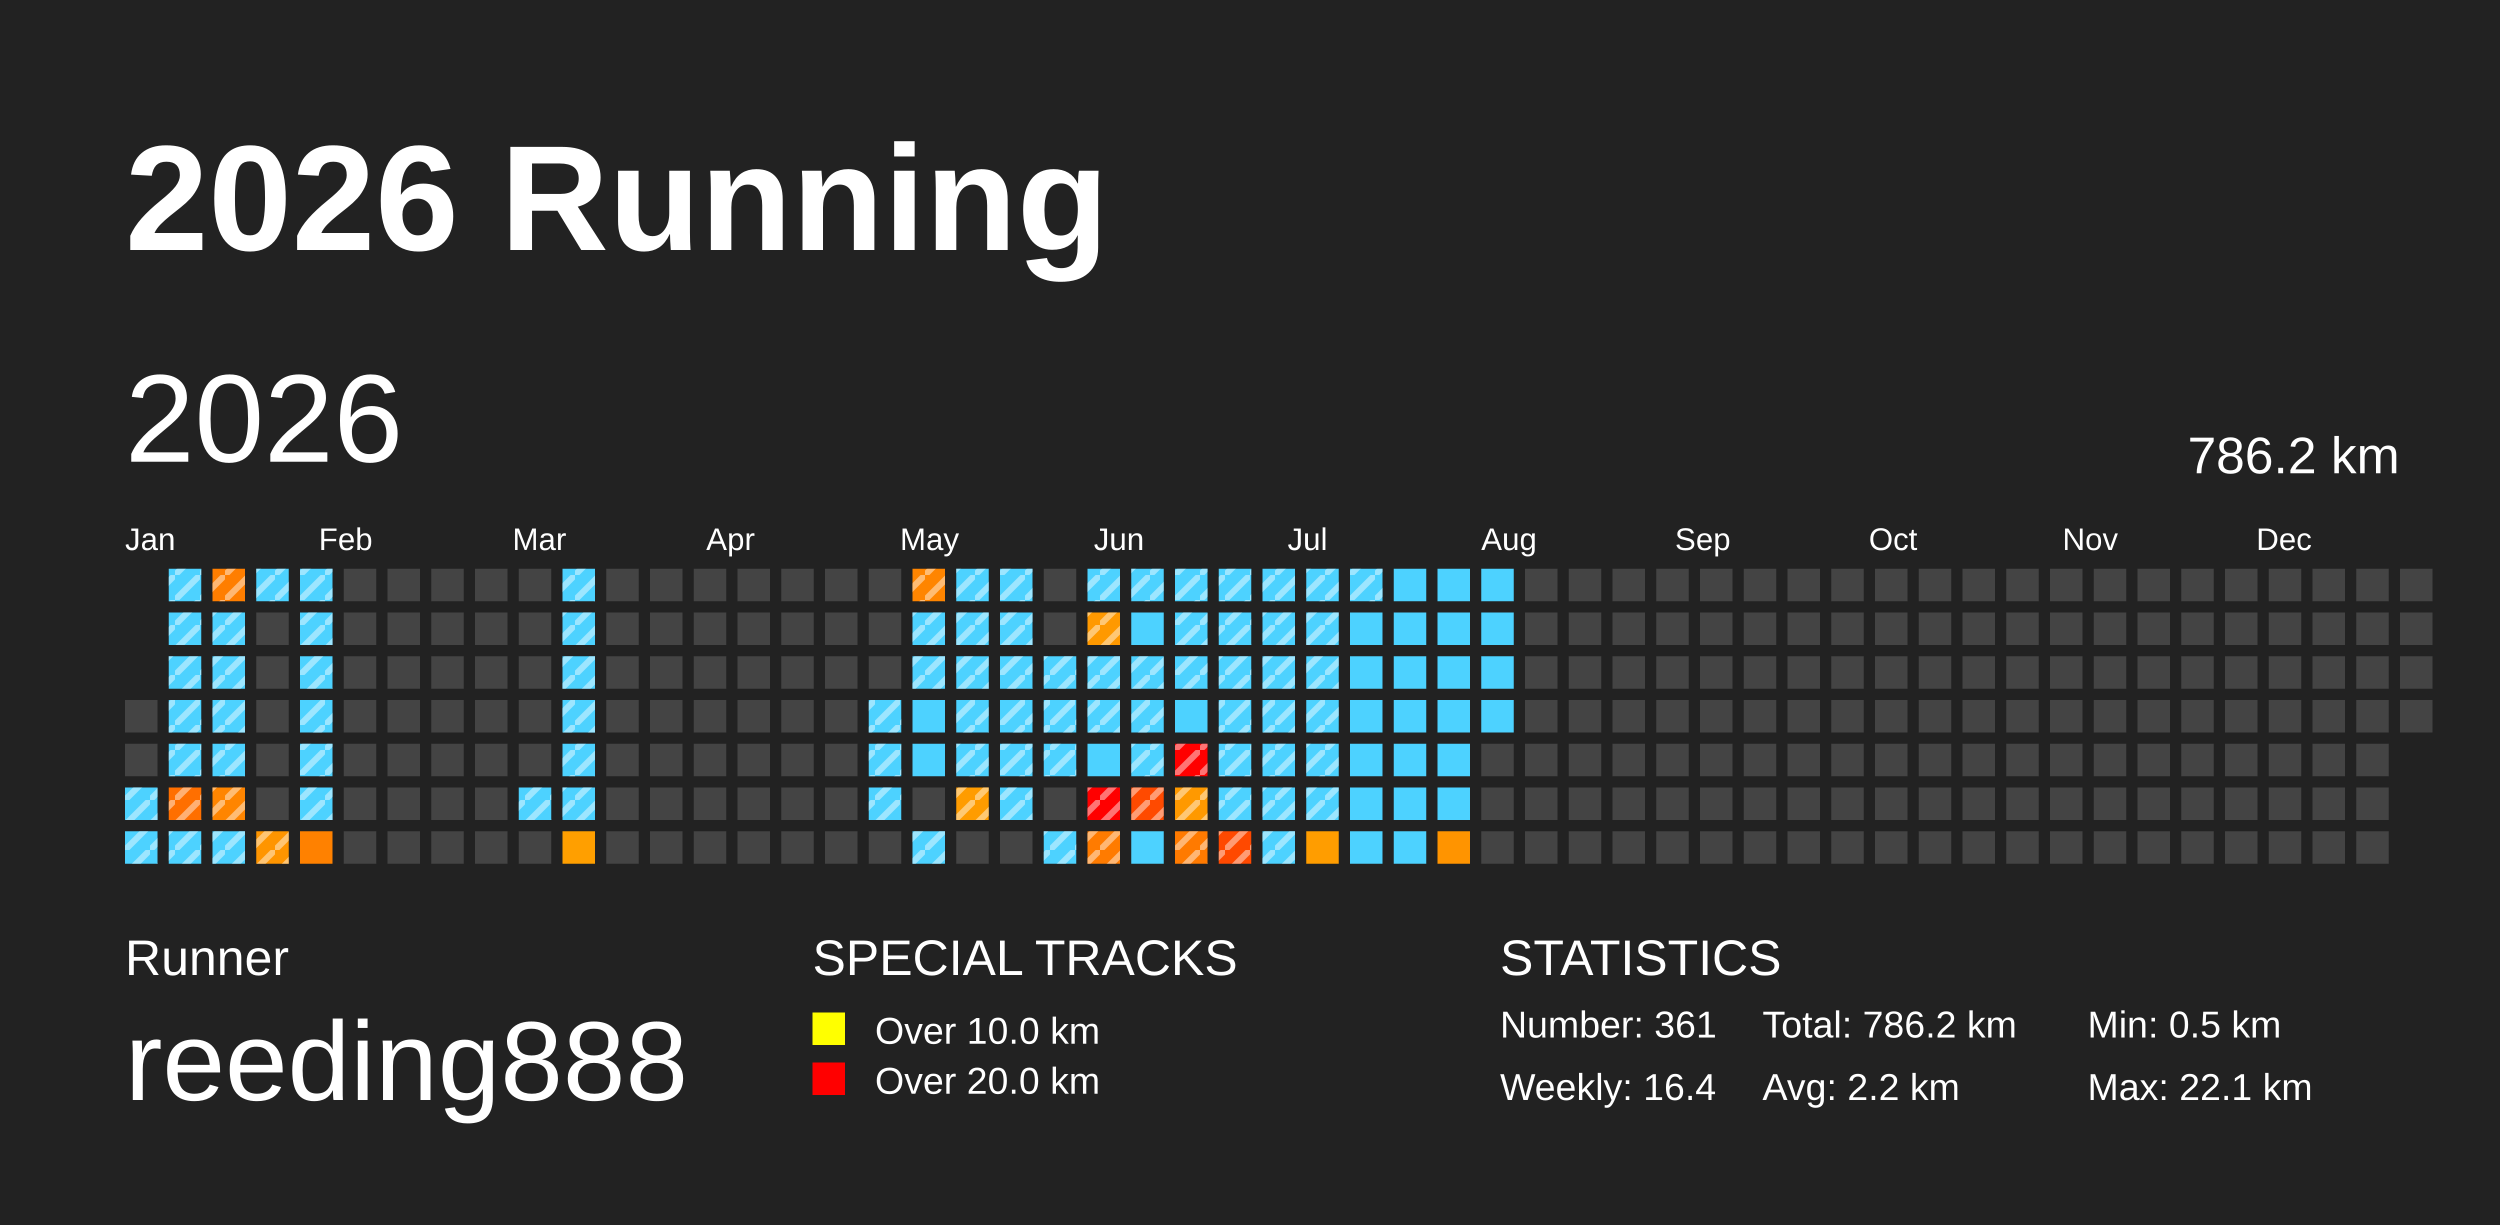
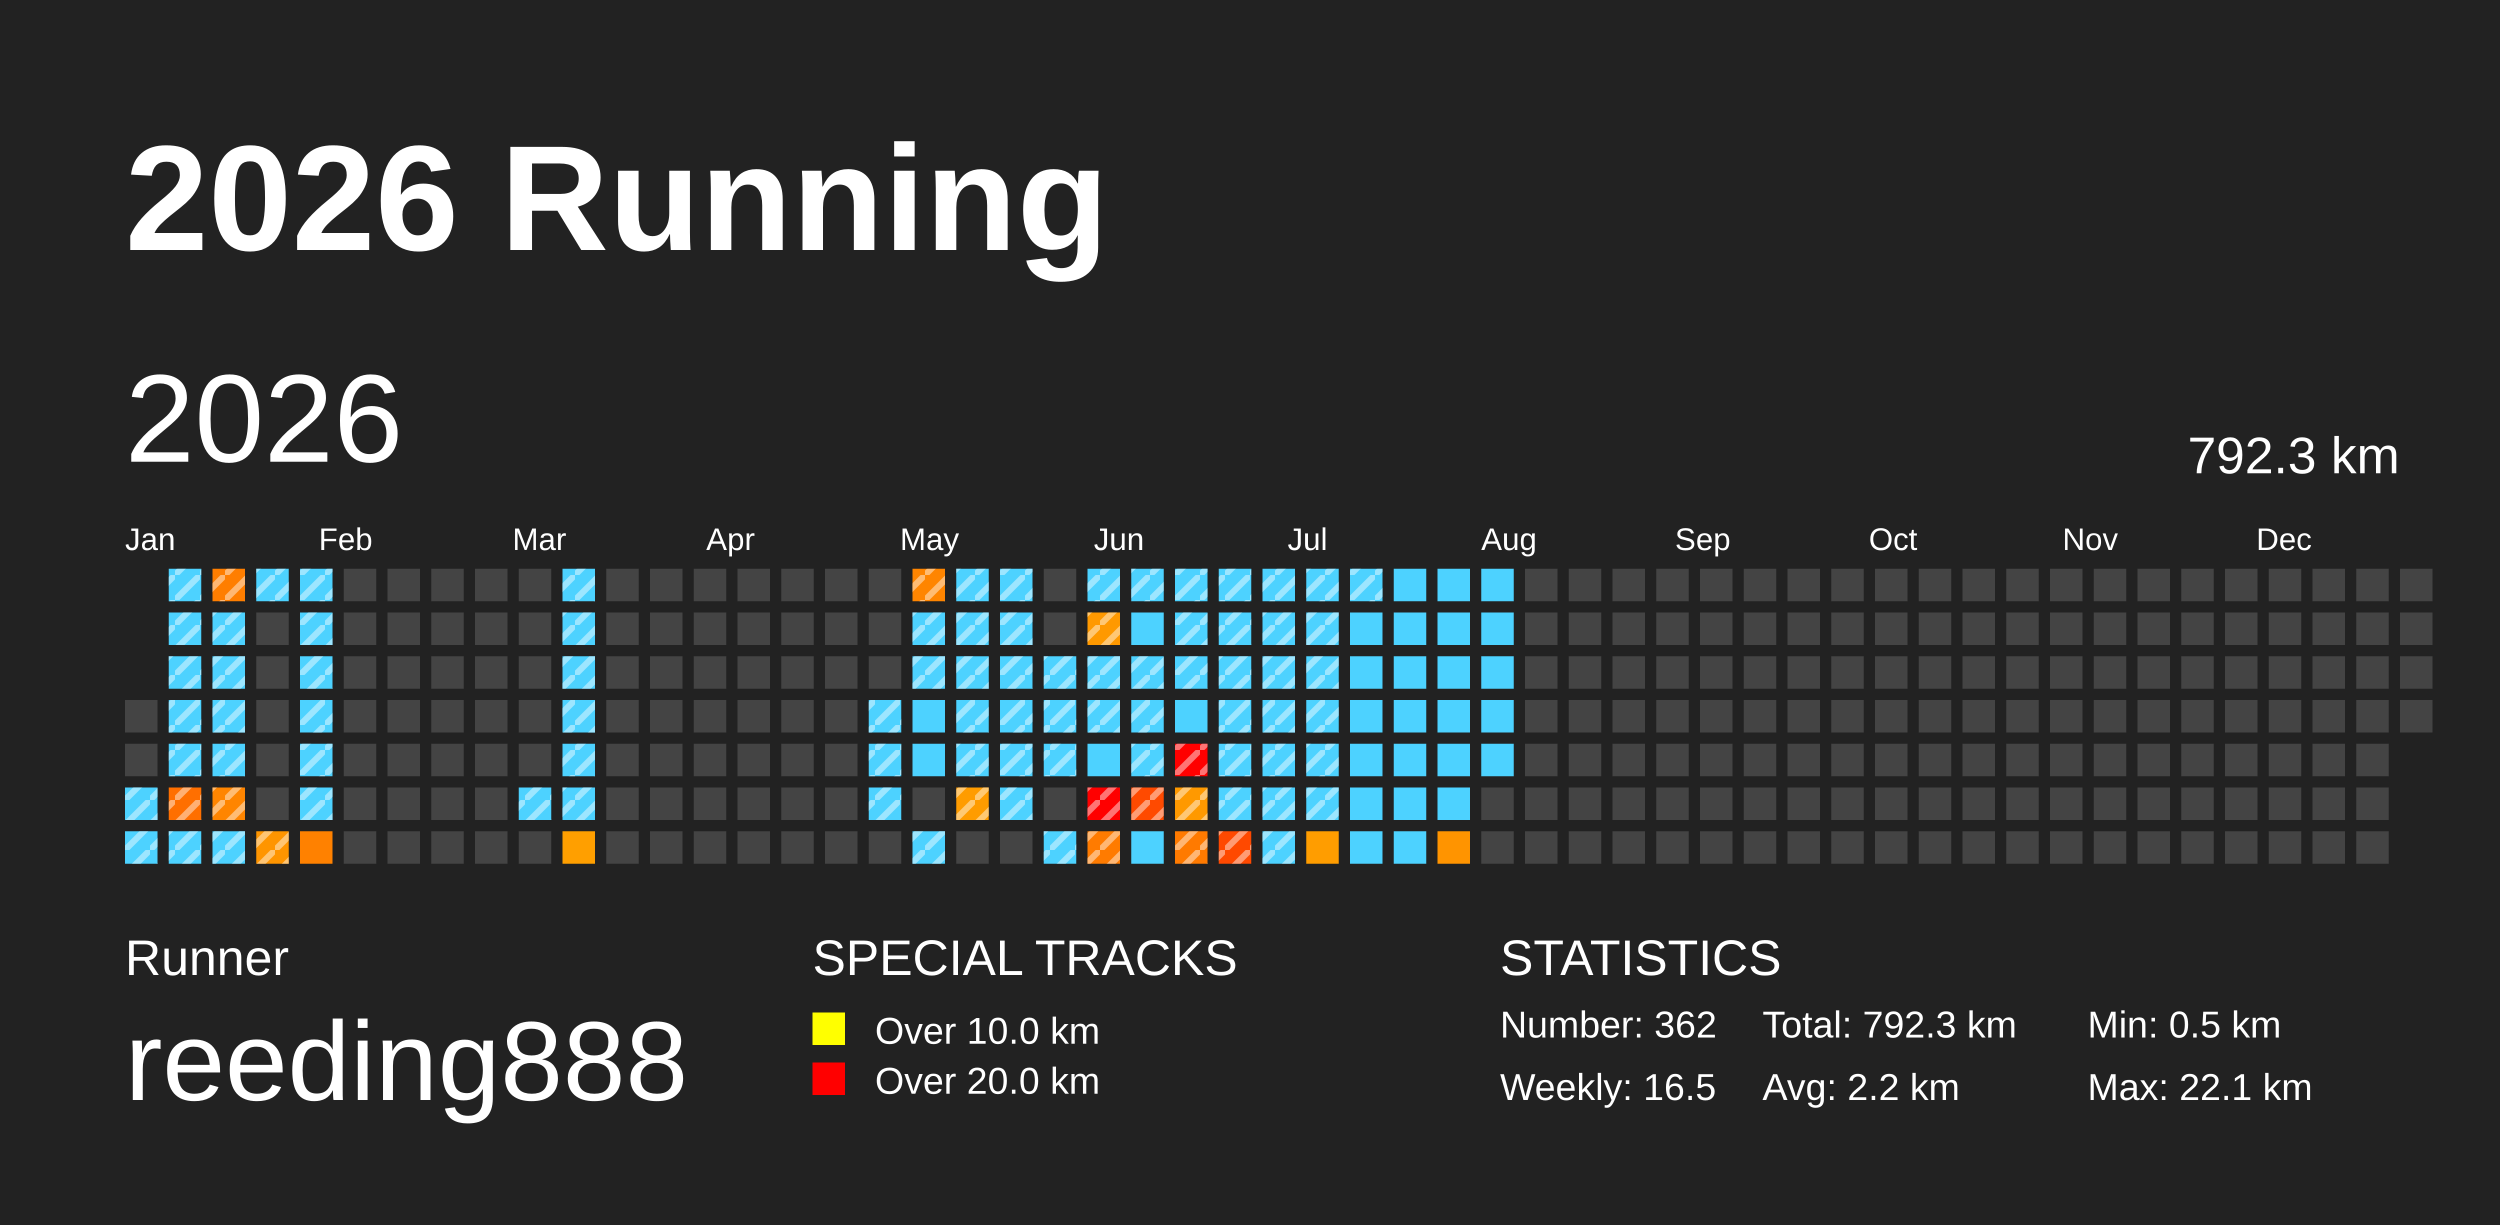
<svg xmlns="http://www.w3.org/2000/svg" baseProfile="full" height="98mm" version="1.1" viewBox="0,0,200,98" width="200mm">
  <defs>
    <pattern height="2" id="indoor-stripe" patternUnits="userSpaceOnUse" width="2">
      <line stroke="white" stroke-opacity="0.45" stroke-width="0.5" x1="0" x2="2" y1="2" y2="0" />
    </pattern>
  </defs>
  <rect fill="#222222" height="98" width="200" x="0" y="0" />
  <text fill="#FFFFFF" style="font-size:12px; font-family:Arial; font-weight:bold;" x="10" y="20">2026 Running</text>
  <text fill="#FFFFFF" style="font-size:4px; font-family:Arial" x="10" y="78">Runner</text>
  <text fill="#FFFFFF" style="font-size:9px; font-family:Arial" x="10" y="88">reeding888</text>
  <text fill="#FFFFFF" style="font-size:4px; font-family:Arial" x="65" y="78">SPECIAL TRACKS</text>
  <rect fill="yellow" height="2.6" width="2.6" x="65" y="81" />
  <text fill="#FFFFFF" style="font-size:3px; font-family:Arial" x="70" y="83.5">Over 10.0 km</text>
  <rect fill="red" height="2.6" width="2.6" x="65" y="85" />
  <text fill="#FFFFFF" style="font-size:3px; font-family:Arial" x="70" y="87.5">Over 20.0 km</text>
  <text fill="#FFFFFF" style="font-size:4px; font-family:Arial" x="120" y="78">STATISTICS</text>
-   <text fill="#FFFFFF" style="font-size:3px; font-family:Arial" x="120" y="83">Number: 361</text>
-   <text fill="#FFFFFF" style="font-size:3px; font-family:Arial" x="120" y="88">Weekly: 16.4</text>
-   <text fill="#FFFFFF" style="font-size:3px; font-family:Arial" x="141" y="83">Total: 786.2 km</text>
+   <text fill="#FFFFFF" style="font-size:3px; font-family:Arial" x="120" y="83">Number: 362</text>
+   <text fill="#FFFFFF" style="font-size:3px; font-family:Arial" x="120" y="88">Weekly: 16.5</text>
+   <text fill="#FFFFFF" style="font-size:3px; font-family:Arial" x="141" y="83">Total: 792.3 km</text>
  <text fill="#FFFFFF" style="font-size:3px; font-family:Arial" x="141" y="88">Avg: 2.2 km</text>
  <text fill="#FFFFFF" style="font-size:3px; font-family:Arial" x="167" y="83">Min: 0.5 km</text>
  <text fill="#FFFFFF" style="font-size:3px; font-family:Arial" x="167" y="88">Max: 22.1 km</text>
  <text dominant-baseline="hanging" fill="#FFFFFF" style="font-size:10.0px; font-family:Arial;" x="10" y="30">2026</text>
-   <text dominant-baseline="hanging" fill="#FFFFFF" style="font-size:4.125px; font-family:Arial;" x="175" y="35">786.2 km</text>
+   <text dominant-baseline="hanging" fill="#FFFFFF" style="font-size:4.125px; font-family:Arial;" x="175" y="35">792.3 km</text>
  <text fill="#FFFFFF" style="font-size:2.5px; font-family:Arial" x="10.0" y="44">Jan</text>
  <text fill="#FFFFFF" style="font-size:2.5px; font-family:Arial" x="25.5" y="44">Feb</text>
  <text fill="#FFFFFF" style="font-size:2.5px; font-family:Arial" x="41.0" y="44">Mar</text>
  <text fill="#FFFFFF" style="font-size:2.5px; font-family:Arial" x="56.5" y="44">Apr</text>
  <text fill="#FFFFFF" style="font-size:2.5px; font-family:Arial" x="72.0" y="44">May</text>
  <text fill="#FFFFFF" style="font-size:2.5px; font-family:Arial" x="87.5" y="44">Jun</text>
  <text fill="#FFFFFF" style="font-size:2.5px; font-family:Arial" x="103.0" y="44">Jul</text>
  <text fill="#FFFFFF" style="font-size:2.5px; font-family:Arial" x="118.5" y="44">Aug</text>
  <text fill="#FFFFFF" style="font-size:2.5px; font-family:Arial" x="134.0" y="44">Sep</text>
  <text fill="#FFFFFF" style="font-size:2.5px; font-family:Arial" x="149.5" y="44">Oct</text>
  <text fill="#FFFFFF" style="font-size:2.5px; font-family:Arial" x="165.0" y="44">Nov</text>
  <text fill="#FFFFFF" style="font-size:2.5px; font-family:Arial" x="180.5" y="44">Dec</text>
  <rect fill="#444444" height="2.6" width="2.6" x="10.0" y="56.0" />
  <rect fill="#444444" height="2.6" width="2.6" x="10.0" y="59.5" />
  <rect fill="#4dd2ff" height="2.6" width="2.6" x="10.0" y="63.0" />
  <rect fill="url(#indoor-stripe)" height="2.6" style="pointer-events: none;" width="2.6" x="10.0" y="63.0" />
  <rect fill="#4dd2ff" height="2.6" width="2.6" x="10.0" y="66.5" />
  <rect fill="url(#indoor-stripe)" height="2.6" style="pointer-events: none;" width="2.6" x="10.0" y="66.5" />
  <rect fill="#4dd2ff" height="2.6" width="2.6" x="13.5" y="45.5" />
  <rect fill="url(#indoor-stripe)" height="2.6" style="pointer-events: none;" width="2.6" x="13.5" y="45.5" />
  <rect fill="#4dd2ff" height="2.6" width="2.6" x="13.5" y="49.0" />
  <rect fill="url(#indoor-stripe)" height="2.6" style="pointer-events: none;" width="2.6" x="13.5" y="49.0" />
  <rect fill="#4dd2ff" height="2.6" width="2.6" x="13.5" y="52.5" />
  <rect fill="url(#indoor-stripe)" height="2.6" style="pointer-events: none;" width="2.6" x="13.5" y="52.5" />
  <rect fill="#4dd2ff" height="2.6" width="2.6" x="13.5" y="56.0" />
  <rect fill="url(#indoor-stripe)" height="2.6" style="pointer-events: none;" width="2.6" x="13.5" y="56.0" />
  <rect fill="#4dd2ff" height="2.6" width="2.6" x="13.5" y="59.5" />
  <rect fill="url(#indoor-stripe)" height="2.6" style="pointer-events: none;" width="2.6" x="13.5" y="59.5" />
  <rect fill="#ff6f00" height="2.6" width="2.6" x="13.5" y="63.0" />
  <rect fill="url(#indoor-stripe)" height="2.6" style="pointer-events: none;" width="2.6" x="13.5" y="63.0" />
  <rect fill="#4dd2ff" height="2.6" width="2.6" x="13.5" y="66.5" />
  <rect fill="url(#indoor-stripe)" height="2.6" style="pointer-events: none;" width="2.6" x="13.5" y="66.5" />
  <rect fill="#ff7e00" height="2.6" width="2.6" x="17.0" y="45.5" />
  <rect fill="url(#indoor-stripe)" height="2.6" style="pointer-events: none;" width="2.6" x="17.0" y="45.5" />
  <rect fill="#4dd2ff" height="2.6" width="2.6" x="17.0" y="49.0" />
  <rect fill="url(#indoor-stripe)" height="2.6" style="pointer-events: none;" width="2.6" x="17.0" y="49.0" />
  <rect fill="#4dd2ff" height="2.6" width="2.6" x="17.0" y="52.5" />
  <rect fill="url(#indoor-stripe)" height="2.6" style="pointer-events: none;" width="2.6" x="17.0" y="52.5" />
  <rect fill="#4dd2ff" height="2.6" width="2.6" x="17.0" y="56.0" />
  <rect fill="url(#indoor-stripe)" height="2.6" style="pointer-events: none;" width="2.6" x="17.0" y="56.0" />
  <rect fill="#4dd2ff" height="2.6" width="2.6" x="17.0" y="59.5" />
  <rect fill="url(#indoor-stripe)" height="2.6" style="pointer-events: none;" width="2.6" x="17.0" y="59.5" />
  <rect fill="#ff8500" height="2.6" width="2.6" x="17.0" y="63.0" />
  <rect fill="url(#indoor-stripe)" height="2.6" style="pointer-events: none;" width="2.6" x="17.0" y="63.0" />
  <rect fill="#4dd2ff" height="2.6" width="2.6" x="17.0" y="66.5" />
  <rect fill="url(#indoor-stripe)" height="2.6" style="pointer-events: none;" width="2.6" x="17.0" y="66.5" />
  <rect fill="#4dd2ff" height="2.6" width="2.6" x="20.5" y="45.5" />
  <rect fill="url(#indoor-stripe)" height="2.6" style="pointer-events: none;" width="2.6" x="20.5" y="45.5" />
  <rect fill="#444444" height="2.6" width="2.6" x="20.5" y="49.0" />
  <rect fill="#444444" height="2.6" width="2.6" x="20.5" y="52.5" />
  <rect fill="#444444" height="2.6" width="2.6" x="20.5" y="56.0" />
  <rect fill="#444444" height="2.6" width="2.6" x="20.5" y="59.5" />
  <rect fill="#444444" height="2.6" width="2.6" x="20.5" y="63.0" />
  <rect fill="#ff9500" height="2.6" width="2.6" x="20.5" y="66.5" />
  <rect fill="url(#indoor-stripe)" height="2.6" style="pointer-events: none;" width="2.6" x="20.5" y="66.5" />
  <rect fill="#4dd2ff" height="2.6" width="2.6" x="24.0" y="45.5" />
  <rect fill="url(#indoor-stripe)" height="2.6" style="pointer-events: none;" width="2.6" x="24.0" y="45.5" />
  <rect fill="#4dd2ff" height="2.6" width="2.6" x="24.0" y="49.0" />
  <rect fill="url(#indoor-stripe)" height="2.6" style="pointer-events: none;" width="2.6" x="24.0" y="49.0" />
  <rect fill="#4dd2ff" height="2.6" width="2.6" x="24.0" y="52.5" />
  <rect fill="url(#indoor-stripe)" height="2.6" style="pointer-events: none;" width="2.6" x="24.0" y="52.5" />
  <rect fill="#4dd2ff" height="2.6" width="2.6" x="24.0" y="56.0" />
  <rect fill="url(#indoor-stripe)" height="2.6" style="pointer-events: none;" width="2.6" x="24.0" y="56.0" />
  <rect fill="#4dd2ff" height="2.6" width="2.6" x="24.0" y="59.5" />
  <rect fill="url(#indoor-stripe)" height="2.6" style="pointer-events: none;" width="2.6" x="24.0" y="59.5" />
  <rect fill="#4dd2ff" height="2.6" width="2.6" x="24.0" y="63.0" />
  <rect fill="url(#indoor-stripe)" height="2.6" style="pointer-events: none;" width="2.6" x="24.0" y="63.0" />
  <rect fill="#ff8100" height="2.6" width="2.6" x="24.0" y="66.5" />
  <rect fill="#444444" height="2.6" width="2.6" x="27.5" y="45.5" />
  <rect fill="#444444" height="2.6" width="2.6" x="27.5" y="49.0" />
  <rect fill="#444444" height="2.6" width="2.6" x="27.5" y="52.5" />
  <rect fill="#444444" height="2.6" width="2.6" x="27.5" y="56.0" />
  <rect fill="#444444" height="2.6" width="2.6" x="27.5" y="59.5" />
  <rect fill="#444444" height="2.6" width="2.6" x="27.5" y="63.0" />
  <rect fill="#444444" height="2.6" width="2.6" x="27.5" y="66.5" />
  <rect fill="#444444" height="2.6" width="2.6" x="31.0" y="45.5" />
  <rect fill="#444444" height="2.6" width="2.6" x="31.0" y="49.0" />
  <rect fill="#444444" height="2.6" width="2.6" x="31.0" y="52.5" />
  <rect fill="#444444" height="2.6" width="2.6" x="31.0" y="56.0" />
  <rect fill="#444444" height="2.6" width="2.6" x="31.0" y="59.5" />
  <rect fill="#444444" height="2.6" width="2.6" x="31.0" y="63.0" />
  <rect fill="#444444" height="2.6" width="2.6" x="31.0" y="66.5" />
  <rect fill="#444444" height="2.6" width="2.6" x="34.5" y="45.5" />
  <rect fill="#444444" height="2.6" width="2.6" x="34.5" y="49.0" />
  <rect fill="#444444" height="2.6" width="2.6" x="34.5" y="52.5" />
  <rect fill="#444444" height="2.6" width="2.6" x="34.5" y="56.0" />
  <rect fill="#444444" height="2.6" width="2.6" x="34.5" y="59.5" />
  <rect fill="#444444" height="2.6" width="2.6" x="34.5" y="63.0" />
  <rect fill="#444444" height="2.6" width="2.6" x="34.5" y="66.5" />
  <rect fill="#444444" height="2.6" width="2.6" x="38.0" y="45.5" />
  <rect fill="#444444" height="2.6" width="2.6" x="38.0" y="49.0" />
  <rect fill="#444444" height="2.6" width="2.6" x="38.0" y="52.5" />
  <rect fill="#444444" height="2.6" width="2.6" x="38.0" y="56.0" />
  <rect fill="#444444" height="2.6" width="2.6" x="38.0" y="59.5" />
  <rect fill="#444444" height="2.6" width="2.6" x="38.0" y="63.0" />
  <rect fill="#444444" height="2.6" width="2.6" x="38.0" y="66.5" />
  <rect fill="#444444" height="2.6" width="2.6" x="41.5" y="45.5" />
  <rect fill="#444444" height="2.6" width="2.6" x="41.5" y="49.0" />
  <rect fill="#444444" height="2.6" width="2.6" x="41.5" y="52.5" />
  <rect fill="#444444" height="2.6" width="2.6" x="41.5" y="56.0" />
  <rect fill="#444444" height="2.6" width="2.6" x="41.5" y="59.5" />
  <rect fill="#4dd2ff" height="2.6" width="2.6" x="41.5" y="63.0" />
  <rect fill="url(#indoor-stripe)" height="2.6" style="pointer-events: none;" width="2.6" x="41.5" y="63.0" />
  <rect fill="#444444" height="2.6" width="2.6" x="41.5" y="66.5" />
  <rect fill="#4dd2ff" height="2.6" width="2.6" x="45.0" y="45.5" />
  <rect fill="url(#indoor-stripe)" height="2.6" style="pointer-events: none;" width="2.6" x="45.0" y="45.5" />
  <rect fill="#4dd2ff" height="2.6" width="2.6" x="45.0" y="49.0" />
  <rect fill="url(#indoor-stripe)" height="2.6" style="pointer-events: none;" width="2.6" x="45.0" y="49.0" />
  <rect fill="#4dd2ff" height="2.6" width="2.6" x="45.0" y="52.5" />
  <rect fill="url(#indoor-stripe)" height="2.6" style="pointer-events: none;" width="2.6" x="45.0" y="52.5" />
  <rect fill="#4dd2ff" height="2.6" width="2.6" x="45.0" y="56.0" />
  <rect fill="url(#indoor-stripe)" height="2.6" style="pointer-events: none;" width="2.6" x="45.0" y="56.0" />
  <rect fill="#4dd2ff" height="2.6" width="2.6" x="45.0" y="59.5" />
  <rect fill="url(#indoor-stripe)" height="2.6" style="pointer-events: none;" width="2.6" x="45.0" y="59.5" />
  <rect fill="#4dd2ff" height="2.6" width="2.6" x="45.0" y="63.0" />
  <rect fill="url(#indoor-stripe)" height="2.6" style="pointer-events: none;" width="2.6" x="45.0" y="63.0" />
  <rect fill="#ff9f00" height="2.6" width="2.6" x="45.0" y="66.5" />
  <rect fill="#444444" height="2.6" width="2.6" x="48.5" y="45.5" />
  <rect fill="#444444" height="2.6" width="2.6" x="48.5" y="49.0" />
  <rect fill="#444444" height="2.6" width="2.6" x="48.5" y="52.5" />
  <rect fill="#444444" height="2.6" width="2.6" x="48.5" y="56.0" />
  <rect fill="#444444" height="2.6" width="2.6" x="48.5" y="59.5" />
  <rect fill="#444444" height="2.6" width="2.6" x="48.5" y="63.0" />
  <rect fill="#444444" height="2.6" width="2.6" x="48.5" y="66.5" />
  <rect fill="#444444" height="2.6" width="2.6" x="52.0" y="45.5" />
  <rect fill="#444444" height="2.6" width="2.6" x="52.0" y="49.0" />
  <rect fill="#444444" height="2.6" width="2.6" x="52.0" y="52.5" />
  <rect fill="#444444" height="2.6" width="2.6" x="52.0" y="56.0" />
  <rect fill="#444444" height="2.6" width="2.6" x="52.0" y="59.5" />
  <rect fill="#444444" height="2.6" width="2.6" x="52.0" y="63.0" />
  <rect fill="#444444" height="2.6" width="2.6" x="52.0" y="66.5" />
  <rect fill="#444444" height="2.6" width="2.6" x="55.5" y="45.5" />
  <rect fill="#444444" height="2.6" width="2.6" x="55.5" y="49.0" />
  <rect fill="#444444" height="2.6" width="2.6" x="55.5" y="52.5" />
  <rect fill="#444444" height="2.6" width="2.6" x="55.5" y="56.0" />
  <rect fill="#444444" height="2.6" width="2.6" x="55.5" y="59.5" />
  <rect fill="#444444" height="2.6" width="2.6" x="55.5" y="63.0" />
  <rect fill="#444444" height="2.6" width="2.6" x="55.5" y="66.5" />
  <rect fill="#444444" height="2.6" width="2.6" x="59.0" y="45.5" />
  <rect fill="#444444" height="2.6" width="2.6" x="59.0" y="49.0" />
  <rect fill="#444444" height="2.6" width="2.6" x="59.0" y="52.5" />
  <rect fill="#444444" height="2.6" width="2.6" x="59.0" y="56.0" />
  <rect fill="#444444" height="2.6" width="2.6" x="59.0" y="59.5" />
  <rect fill="#444444" height="2.6" width="2.6" x="59.0" y="63.0" />
  <rect fill="#444444" height="2.6" width="2.6" x="59.0" y="66.5" />
  <rect fill="#444444" height="2.6" width="2.6" x="62.5" y="45.5" />
  <rect fill="#444444" height="2.6" width="2.6" x="62.5" y="49.0" />
  <rect fill="#444444" height="2.6" width="2.6" x="62.5" y="52.5" />
  <rect fill="#444444" height="2.6" width="2.6" x="62.5" y="56.0" />
  <rect fill="#444444" height="2.6" width="2.6" x="62.5" y="59.5" />
  <rect fill="#444444" height="2.6" width="2.6" x="62.5" y="63.0" />
  <rect fill="#444444" height="2.6" width="2.6" x="62.5" y="66.5" />
  <rect fill="#444444" height="2.6" width="2.6" x="66.0" y="45.5" />
  <rect fill="#444444" height="2.6" width="2.6" x="66.0" y="49.0" />
  <rect fill="#444444" height="2.6" width="2.6" x="66.0" y="52.5" />
  <rect fill="#444444" height="2.6" width="2.6" x="66.0" y="56.0" />
  <rect fill="#444444" height="2.6" width="2.6" x="66.0" y="59.5" />
  <rect fill="#444444" height="2.6" width="2.6" x="66.0" y="63.0" />
  <rect fill="#444444" height="2.6" width="2.6" x="66.0" y="66.5" />
  <rect fill="#444444" height="2.6" width="2.6" x="69.5" y="45.5" />
  <rect fill="#444444" height="2.6" width="2.6" x="69.5" y="49.0" />
  <rect fill="#444444" height="2.6" width="2.6" x="69.5" y="52.5" />
  <rect fill="#4dd2ff" height="2.6" width="2.6" x="69.5" y="56.0" />
  <rect fill="url(#indoor-stripe)" height="2.6" style="pointer-events: none;" width="2.6" x="69.5" y="56.0" />
  <rect fill="#4dd2ff" height="2.6" width="2.6" x="69.5" y="59.5" />
  <rect fill="url(#indoor-stripe)" height="2.6" style="pointer-events: none;" width="2.6" x="69.5" y="59.5" />
  <rect fill="#4dd2ff" height="2.6" width="2.6" x="69.5" y="63.0" />
  <rect fill="url(#indoor-stripe)" height="2.6" style="pointer-events: none;" width="2.6" x="69.5" y="63.0" />
  <rect fill="#444444" height="2.6" width="2.6" x="69.5" y="66.5" />
  <rect fill="#ff8500" height="2.6" width="2.6" x="73.0" y="45.5" />
  <rect fill="url(#indoor-stripe)" height="2.6" style="pointer-events: none;" width="2.6" x="73.0" y="45.5" />
  <rect fill="#4dd2ff" height="2.6" width="2.6" x="73.0" y="49.0" />
  <rect fill="url(#indoor-stripe)" height="2.6" style="pointer-events: none;" width="2.6" x="73.0" y="49.0" />
  <rect fill="#4dd2ff" height="2.6" width="2.6" x="73.0" y="52.5" />
  <rect fill="url(#indoor-stripe)" height="2.6" style="pointer-events: none;" width="2.6" x="73.0" y="52.5" />
  <rect fill="#4dd2ff" height="2.6" width="2.6" x="73.0" y="56.0" />
  <rect fill="#4dd2ff" height="2.6" width="2.6" x="73.0" y="59.5" />
  <rect fill="#444444" height="2.6" width="2.6" x="73.0" y="63.0" />
  <rect fill="#4dd2ff" height="2.6" width="2.6" x="73.0" y="66.5" />
  <rect fill="url(#indoor-stripe)" height="2.6" style="pointer-events: none;" width="2.6" x="73.0" y="66.5" />
  <rect fill="#4dd2ff" height="2.6" width="2.6" x="76.5" y="45.5" />
  <rect fill="url(#indoor-stripe)" height="2.6" style="pointer-events: none;" width="2.6" x="76.5" y="45.5" />
  <rect fill="#4dd2ff" height="2.6" width="2.6" x="76.5" y="49.0" />
  <rect fill="url(#indoor-stripe)" height="2.6" style="pointer-events: none;" width="2.6" x="76.5" y="49.0" />
  <rect fill="#4dd2ff" height="2.6" width="2.6" x="76.5" y="52.5" />
  <rect fill="url(#indoor-stripe)" height="2.6" style="pointer-events: none;" width="2.6" x="76.5" y="52.5" />
  <rect fill="#4dd2ff" height="2.6" width="2.6" x="76.5" y="56.0" />
  <rect fill="url(#indoor-stripe)" height="2.6" style="pointer-events: none;" width="2.6" x="76.5" y="56.0" />
  <rect fill="#4dd2ff" height="2.6" width="2.6" x="76.5" y="59.5" />
  <rect fill="url(#indoor-stripe)" height="2.6" style="pointer-events: none;" width="2.6" x="76.5" y="59.5" />
  <rect fill="#ff9c00" height="2.6" width="2.6" x="76.5" y="63.0" />
  <rect fill="url(#indoor-stripe)" height="2.6" style="pointer-events: none;" width="2.6" x="76.5" y="63.0" />
  <rect fill="#444444" height="2.6" width="2.6" x="76.5" y="66.5" />
  <rect fill="#4dd2ff" height="2.6" width="2.6" x="80.0" y="45.5" />
  <rect fill="url(#indoor-stripe)" height="2.6" style="pointer-events: none;" width="2.6" x="80.0" y="45.5" />
  <rect fill="#4dd2ff" height="2.6" width="2.6" x="80.0" y="49.0" />
  <rect fill="url(#indoor-stripe)" height="2.6" style="pointer-events: none;" width="2.6" x="80.0" y="49.0" />
  <rect fill="#4dd2ff" height="2.6" width="2.6" x="80.0" y="52.5" />
  <rect fill="url(#indoor-stripe)" height="2.6" style="pointer-events: none;" width="2.6" x="80.0" y="52.5" />
  <rect fill="#4dd2ff" height="2.6" width="2.6" x="80.0" y="56.0" />
  <rect fill="url(#indoor-stripe)" height="2.6" style="pointer-events: none;" width="2.6" x="80.0" y="56.0" />
  <rect fill="#4dd2ff" height="2.6" width="2.6" x="80.0" y="59.5" />
  <rect fill="url(#indoor-stripe)" height="2.6" style="pointer-events: none;" width="2.6" x="80.0" y="59.5" />
  <rect fill="#4dd2ff" height="2.6" width="2.6" x="80.0" y="63.0" />
  <rect fill="url(#indoor-stripe)" height="2.6" style="pointer-events: none;" width="2.6" x="80.0" y="63.0" />
  <rect fill="#444444" height="2.6" width="2.6" x="80.0" y="66.5" />
  <rect fill="#444444" height="2.6" width="2.6" x="83.5" y="45.5" />
  <rect fill="#444444" height="2.6" width="2.6" x="83.5" y="49.0" />
  <rect fill="#4dd2ff" height="2.6" width="2.6" x="83.5" y="52.5" />
  <rect fill="url(#indoor-stripe)" height="2.6" style="pointer-events: none;" width="2.6" x="83.5" y="52.5" />
  <rect fill="#4dd2ff" height="2.6" width="2.6" x="83.5" y="56.0" />
  <rect fill="url(#indoor-stripe)" height="2.6" style="pointer-events: none;" width="2.6" x="83.5" y="56.0" />
  <rect fill="#4dd2ff" height="2.6" width="2.6" x="83.5" y="59.5" />
  <rect fill="url(#indoor-stripe)" height="2.6" style="pointer-events: none;" width="2.6" x="83.5" y="59.5" />
  <rect fill="#444444" height="2.6" width="2.6" x="83.5" y="63.0" />
  <rect fill="#4dd2ff" height="2.6" width="2.6" x="83.5" y="66.5" />
  <rect fill="url(#indoor-stripe)" height="2.6" style="pointer-events: none;" width="2.6" x="83.5" y="66.5" />
  <rect fill="#4dd2ff" height="2.6" width="2.6" x="87.0" y="45.5" />
  <rect fill="url(#indoor-stripe)" height="2.6" style="pointer-events: none;" width="2.6" x="87.0" y="45.5" />
  <rect fill="#ff9900" height="2.6" width="2.6" x="87.0" y="49.0" />
  <rect fill="url(#indoor-stripe)" height="2.6" style="pointer-events: none;" width="2.6" x="87.0" y="49.0" />
  <rect fill="#4dd2ff" height="2.6" width="2.6" x="87.0" y="52.5" />
  <rect fill="url(#indoor-stripe)" height="2.6" style="pointer-events: none;" width="2.6" x="87.0" y="52.5" />
  <rect fill="#4dd2ff" height="2.6" width="2.6" x="87.0" y="56.0" />
  <rect fill="url(#indoor-stripe)" height="2.6" style="pointer-events: none;" width="2.6" x="87.0" y="56.0" />
  <rect fill="#4dd2ff" height="2.6" width="2.6" x="87.0" y="59.5" />
  <rect fill="red" height="2.6" width="2.6" x="87.0" y="63.0" />
  <rect fill="url(#indoor-stripe)" height="2.6" style="pointer-events: none;" width="2.6" x="87.0" y="63.0" />
  <rect fill="#ff7b00" height="2.6" width="2.6" x="87.0" y="66.5" />
  <rect fill="url(#indoor-stripe)" height="2.6" style="pointer-events: none;" width="2.6" x="87.0" y="66.5" />
  <rect fill="#4dd2ff" height="2.6" width="2.6" x="90.5" y="45.5" />
  <rect fill="url(#indoor-stripe)" height="2.6" style="pointer-events: none;" width="2.6" x="90.5" y="45.5" />
  <rect fill="#4dd2ff" height="2.6" width="2.6" x="90.5" y="49.0" />
  <rect fill="#4dd2ff" height="2.6" width="2.6" x="90.5" y="52.5" />
  <rect fill="url(#indoor-stripe)" height="2.6" style="pointer-events: none;" width="2.6" x="90.5" y="52.5" />
  <rect fill="#4dd2ff" height="2.6" width="2.6" x="90.5" y="56.0" />
  <rect fill="url(#indoor-stripe)" height="2.6" style="pointer-events: none;" width="2.6" x="90.5" y="56.0" />
  <rect fill="#4dd2ff" height="2.6" width="2.6" x="90.5" y="59.5" />
  <rect fill="url(#indoor-stripe)" height="2.6" style="pointer-events: none;" width="2.6" x="90.5" y="59.5" />
  <rect fill="#ff4a00" height="2.6" width="2.6" x="90.5" y="63.0" />
  <rect fill="url(#indoor-stripe)" height="2.6" style="pointer-events: none;" width="2.6" x="90.5" y="63.0" />
  <rect fill="#4dd2ff" height="2.6" width="2.6" x="90.5" y="66.5" />
  <rect fill="#4dd2ff" height="2.6" width="2.6" x="94.0" y="45.5" />
  <rect fill="url(#indoor-stripe)" height="2.6" style="pointer-events: none;" width="2.6" x="94.0" y="45.5" />
  <rect fill="#4dd2ff" height="2.6" width="2.6" x="94.0" y="49.0" />
  <rect fill="url(#indoor-stripe)" height="2.6" style="pointer-events: none;" width="2.6" x="94.0" y="49.0" />
  <rect fill="#4dd2ff" height="2.6" width="2.6" x="94.0" y="52.5" />
  <rect fill="url(#indoor-stripe)" height="2.6" style="pointer-events: none;" width="2.6" x="94.0" y="52.5" />
  <rect fill="#4dd2ff" height="2.6" width="2.6" x="94.0" y="56.0" />
  <rect fill="red" height="2.6" width="2.6" x="94.0" y="59.5" />
  <rect fill="url(#indoor-stripe)" height="2.6" style="pointer-events: none;" width="2.6" x="94.0" y="59.5" />
  <rect fill="#ff9900" height="2.6" width="2.6" x="94.0" y="63.0" />
  <rect fill="url(#indoor-stripe)" height="2.6" style="pointer-events: none;" width="2.6" x="94.0" y="63.0" />
  <rect fill="#ff7a00" height="2.6" width="2.6" x="94.0" y="66.5" />
  <rect fill="url(#indoor-stripe)" height="2.6" style="pointer-events: none;" width="2.6" x="94.0" y="66.5" />
  <rect fill="#4dd2ff" height="2.6" width="2.6" x="97.5" y="45.5" />
  <rect fill="url(#indoor-stripe)" height="2.6" style="pointer-events: none;" width="2.6" x="97.5" y="45.5" />
  <rect fill="#4dd2ff" height="2.6" width="2.6" x="97.5" y="49.0" />
  <rect fill="url(#indoor-stripe)" height="2.6" style="pointer-events: none;" width="2.6" x="97.5" y="49.0" />
  <rect fill="#4dd2ff" height="2.6" width="2.6" x="97.5" y="52.5" />
  <rect fill="url(#indoor-stripe)" height="2.6" style="pointer-events: none;" width="2.6" x="97.5" y="52.5" />
  <rect fill="#4dd2ff" height="2.6" width="2.6" x="97.5" y="56.0" />
  <rect fill="url(#indoor-stripe)" height="2.6" style="pointer-events: none;" width="2.6" x="97.5" y="56.0" />
  <rect fill="#4dd2ff" height="2.6" width="2.6" x="97.5" y="59.5" />
  <rect fill="url(#indoor-stripe)" height="2.6" style="pointer-events: none;" width="2.6" x="97.5" y="59.5" />
  <rect fill="#4dd2ff" height="2.6" width="2.6" x="97.5" y="63.0" />
  <rect fill="url(#indoor-stripe)" height="2.6" style="pointer-events: none;" width="2.6" x="97.5" y="63.0" />
  <rect fill="#ff4900" height="2.6" width="2.6" x="97.5" y="66.5" />
  <rect fill="url(#indoor-stripe)" height="2.6" style="pointer-events: none;" width="2.6" x="97.5" y="66.5" />
  <rect fill="#4dd2ff" height="2.6" width="2.6" x="101.0" y="45.5" />
  <rect fill="url(#indoor-stripe)" height="2.6" style="pointer-events: none;" width="2.6" x="101.0" y="45.5" />
  <rect fill="#4dd2ff" height="2.6" width="2.6" x="101.0" y="49.0" />
  <rect fill="url(#indoor-stripe)" height="2.6" style="pointer-events: none;" width="2.6" x="101.0" y="49.0" />
  <rect fill="#4dd2ff" height="2.6" width="2.6" x="101.0" y="52.5" />
  <rect fill="url(#indoor-stripe)" height="2.6" style="pointer-events: none;" width="2.6" x="101.0" y="52.5" />
  <rect fill="#4dd2ff" height="2.6" width="2.6" x="101.0" y="56.0" />
  <rect fill="url(#indoor-stripe)" height="2.6" style="pointer-events: none;" width="2.6" x="101.0" y="56.0" />
  <rect fill="#4dd2ff" height="2.6" width="2.6" x="101.0" y="59.5" />
  <rect fill="url(#indoor-stripe)" height="2.6" style="pointer-events: none;" width="2.6" x="101.0" y="59.5" />
  <rect fill="#4dd2ff" height="2.6" width="2.6" x="101.0" y="63.0" />
  <rect fill="url(#indoor-stripe)" height="2.6" style="pointer-events: none;" width="2.6" x="101.0" y="63.0" />
  <rect fill="#4dd2ff" height="2.6" width="2.6" x="101.0" y="66.5" />
  <rect fill="url(#indoor-stripe)" height="2.6" style="pointer-events: none;" width="2.6" x="101.0" y="66.5" />
  <rect fill="#4dd2ff" height="2.6" width="2.6" x="104.5" y="45.5" />
  <rect fill="url(#indoor-stripe)" height="2.6" style="pointer-events: none;" width="2.6" x="104.5" y="45.5" />
  <rect fill="#4dd2ff" height="2.6" width="2.6" x="104.5" y="49.0" />
  <rect fill="url(#indoor-stripe)" height="2.6" style="pointer-events: none;" width="2.6" x="104.5" y="49.0" />
  <rect fill="#4dd2ff" height="2.6" width="2.6" x="104.5" y="52.5" />
  <rect fill="url(#indoor-stripe)" height="2.6" style="pointer-events: none;" width="2.6" x="104.5" y="52.5" />
  <rect fill="#4dd2ff" height="2.6" width="2.6" x="104.5" y="56.0" />
  <rect fill="url(#indoor-stripe)" height="2.6" style="pointer-events: none;" width="2.6" x="104.5" y="56.0" />
  <rect fill="#4dd2ff" height="2.6" width="2.6" x="104.5" y="59.5" />
  <rect fill="url(#indoor-stripe)" height="2.6" style="pointer-events: none;" width="2.6" x="104.5" y="59.5" />
  <rect fill="#4dd2ff" height="2.6" width="2.6" x="104.5" y="63.0" />
  <rect fill="url(#indoor-stripe)" height="2.6" style="pointer-events: none;" width="2.6" x="104.5" y="63.0" />
  <rect fill="#ff9d00" height="2.6" width="2.6" x="104.5" y="66.5" />
  <rect fill="#4dd2ff" height="2.6" width="2.6" x="108.0" y="45.5" />
  <rect fill="url(#indoor-stripe)" height="2.6" style="pointer-events: none;" width="2.6" x="108.0" y="45.5" />
  <rect fill="#4dd2ff" height="2.6" width="2.6" x="108.0" y="49.0" />
  <rect fill="#4dd2ff" height="2.6" width="2.6" x="108.0" y="52.5" />
  <rect fill="#4dd2ff" height="2.6" width="2.6" x="108.0" y="56.0" />
  <rect fill="#4dd2ff" height="2.6" width="2.6" x="108.0" y="59.5" />
  <rect fill="#4dd2ff" height="2.6" width="2.6" x="108.0" y="63.0" />
  <rect fill="#4dd2ff" height="2.6" width="2.6" x="108.0" y="66.5" />
  <rect fill="#4dd2ff" height="2.6" width="2.6" x="111.5" y="45.5" />
  <rect fill="#4dd2ff" height="2.6" width="2.6" x="111.5" y="49.0" />
  <rect fill="#4dd2ff" height="2.6" width="2.6" x="111.5" y="52.5" />
  <rect fill="#4dd2ff" height="2.6" width="2.6" x="111.5" y="56.0" />
  <rect fill="#4dd2ff" height="2.6" width="2.6" x="111.5" y="59.5" />
  <rect fill="#4dd2ff" height="2.6" width="2.6" x="111.5" y="63.0" />
  <rect fill="#4dd2ff" height="2.6" width="2.6" x="111.5" y="66.5" />
  <rect fill="#4dd2ff" height="2.6" width="2.6" x="115.0" y="45.5" />
  <rect fill="#4dd2ff" height="2.6" width="2.6" x="115.0" y="49.0" />
  <rect fill="#4dd2ff" height="2.6" width="2.6" x="115.0" y="52.5" />
  <rect fill="#4dd2ff" height="2.6" width="2.6" x="115.0" y="56.0" />
  <rect fill="#4dd2ff" height="2.6" width="2.6" x="115.0" y="59.5" />
  <rect fill="#4dd2ff" height="2.6" width="2.6" x="115.0" y="63.0" />
  <rect fill="#ff9400" height="2.6" width="2.6" x="115.0" y="66.5" />
  <rect fill="#4dd2ff" height="2.6" width="2.6" x="118.5" y="45.5" />
  <rect fill="#4dd2ff" height="2.6" width="2.6" x="118.5" y="49.0" />
  <rect fill="#4dd2ff" height="2.6" width="2.6" x="118.5" y="52.5" />
  <rect fill="#4dd2ff" height="2.6" width="2.6" x="118.5" y="56.0" />
-   <rect fill="#444444" height="2.6" width="2.6" x="118.5" y="59.5" />
+   <rect fill="#4dd2ff" height="2.6" width="2.6" x="118.5" y="59.5" />
  <rect fill="#444444" height="2.6" width="2.6" x="118.5" y="63.0" />
  <rect fill="#444444" height="2.6" width="2.6" x="118.5" y="66.5" />
  <rect fill="#444444" height="2.6" width="2.6" x="122.0" y="45.5" />
  <rect fill="#444444" height="2.6" width="2.6" x="122.0" y="49.0" />
  <rect fill="#444444" height="2.6" width="2.6" x="122.0" y="52.5" />
  <rect fill="#444444" height="2.6" width="2.6" x="122.0" y="56.0" />
  <rect fill="#444444" height="2.6" width="2.6" x="122.0" y="59.5" />
  <rect fill="#444444" height="2.6" width="2.6" x="122.0" y="63.0" />
  <rect fill="#444444" height="2.6" width="2.6" x="122.0" y="66.5" />
  <rect fill="#444444" height="2.6" width="2.6" x="125.5" y="45.5" />
  <rect fill="#444444" height="2.6" width="2.6" x="125.5" y="49.0" />
  <rect fill="#444444" height="2.6" width="2.6" x="125.5" y="52.5" />
  <rect fill="#444444" height="2.6" width="2.6" x="125.5" y="56.0" />
  <rect fill="#444444" height="2.6" width="2.6" x="125.5" y="59.5" />
  <rect fill="#444444" height="2.6" width="2.6" x="125.5" y="63.0" />
  <rect fill="#444444" height="2.6" width="2.6" x="125.5" y="66.5" />
  <rect fill="#444444" height="2.6" width="2.6" x="129.0" y="45.5" />
  <rect fill="#444444" height="2.6" width="2.6" x="129.0" y="49.0" />
  <rect fill="#444444" height="2.6" width="2.6" x="129.0" y="52.5" />
  <rect fill="#444444" height="2.6" width="2.6" x="129.0" y="56.0" />
  <rect fill="#444444" height="2.6" width="2.6" x="129.0" y="59.5" />
  <rect fill="#444444" height="2.6" width="2.6" x="129.0" y="63.0" />
  <rect fill="#444444" height="2.6" width="2.6" x="129.0" y="66.5" />
  <rect fill="#444444" height="2.6" width="2.6" x="132.5" y="45.5" />
  <rect fill="#444444" height="2.6" width="2.6" x="132.5" y="49.0" />
  <rect fill="#444444" height="2.6" width="2.6" x="132.5" y="52.5" />
  <rect fill="#444444" height="2.6" width="2.6" x="132.5" y="56.0" />
  <rect fill="#444444" height="2.6" width="2.6" x="132.5" y="59.5" />
  <rect fill="#444444" height="2.6" width="2.6" x="132.5" y="63.0" />
  <rect fill="#444444" height="2.6" width="2.6" x="132.5" y="66.5" />
  <rect fill="#444444" height="2.6" width="2.6" x="136.0" y="45.5" />
  <rect fill="#444444" height="2.6" width="2.6" x="136.0" y="49.0" />
  <rect fill="#444444" height="2.6" width="2.6" x="136.0" y="52.5" />
  <rect fill="#444444" height="2.6" width="2.6" x="136.0" y="56.0" />
  <rect fill="#444444" height="2.6" width="2.6" x="136.0" y="59.5" />
  <rect fill="#444444" height="2.6" width="2.6" x="136.0" y="63.0" />
  <rect fill="#444444" height="2.6" width="2.6" x="136.0" y="66.5" />
  <rect fill="#444444" height="2.6" width="2.6" x="139.5" y="45.5" />
  <rect fill="#444444" height="2.6" width="2.6" x="139.5" y="49.0" />
  <rect fill="#444444" height="2.6" width="2.6" x="139.5" y="52.5" />
  <rect fill="#444444" height="2.6" width="2.6" x="139.5" y="56.0" />
  <rect fill="#444444" height="2.6" width="2.6" x="139.5" y="59.5" />
  <rect fill="#444444" height="2.6" width="2.6" x="139.5" y="63.0" />
  <rect fill="#444444" height="2.6" width="2.6" x="139.5" y="66.5" />
  <rect fill="#444444" height="2.6" width="2.6" x="143.0" y="45.5" />
  <rect fill="#444444" height="2.6" width="2.6" x="143.0" y="49.0" />
  <rect fill="#444444" height="2.6" width="2.6" x="143.0" y="52.5" />
  <rect fill="#444444" height="2.6" width="2.6" x="143.0" y="56.0" />
  <rect fill="#444444" height="2.6" width="2.6" x="143.0" y="59.5" />
  <rect fill="#444444" height="2.6" width="2.6" x="143.0" y="63.0" />
  <rect fill="#444444" height="2.6" width="2.6" x="143.0" y="66.5" />
  <rect fill="#444444" height="2.6" width="2.6" x="146.5" y="45.5" />
  <rect fill="#444444" height="2.6" width="2.6" x="146.5" y="49.0" />
  <rect fill="#444444" height="2.6" width="2.6" x="146.5" y="52.5" />
  <rect fill="#444444" height="2.6" width="2.6" x="146.5" y="56.0" />
  <rect fill="#444444" height="2.6" width="2.6" x="146.5" y="59.5" />
  <rect fill="#444444" height="2.6" width="2.6" x="146.5" y="63.0" />
  <rect fill="#444444" height="2.6" width="2.6" x="146.5" y="66.5" />
  <rect fill="#444444" height="2.6" width="2.6" x="150.0" y="45.5" />
  <rect fill="#444444" height="2.6" width="2.6" x="150.0" y="49.0" />
  <rect fill="#444444" height="2.6" width="2.6" x="150.0" y="52.5" />
  <rect fill="#444444" height="2.6" width="2.6" x="150.0" y="56.0" />
  <rect fill="#444444" height="2.6" width="2.6" x="150.0" y="59.5" />
  <rect fill="#444444" height="2.6" width="2.6" x="150.0" y="63.0" />
  <rect fill="#444444" height="2.6" width="2.6" x="150.0" y="66.5" />
  <rect fill="#444444" height="2.6" width="2.6" x="153.5" y="45.5" />
  <rect fill="#444444" height="2.6" width="2.6" x="153.5" y="49.0" />
  <rect fill="#444444" height="2.6" width="2.6" x="153.5" y="52.5" />
  <rect fill="#444444" height="2.6" width="2.6" x="153.5" y="56.0" />
  <rect fill="#444444" height="2.6" width="2.6" x="153.5" y="59.5" />
  <rect fill="#444444" height="2.6" width="2.6" x="153.5" y="63.0" />
  <rect fill="#444444" height="2.6" width="2.6" x="153.5" y="66.5" />
  <rect fill="#444444" height="2.6" width="2.6" x="157.0" y="45.5" />
  <rect fill="#444444" height="2.6" width="2.6" x="157.0" y="49.0" />
  <rect fill="#444444" height="2.6" width="2.6" x="157.0" y="52.5" />
  <rect fill="#444444" height="2.6" width="2.6" x="157.0" y="56.0" />
  <rect fill="#444444" height="2.6" width="2.6" x="157.0" y="59.5" />
  <rect fill="#444444" height="2.6" width="2.6" x="157.0" y="63.0" />
  <rect fill="#444444" height="2.6" width="2.6" x="157.0" y="66.5" />
  <rect fill="#444444" height="2.6" width="2.6" x="160.5" y="45.5" />
  <rect fill="#444444" height="2.6" width="2.6" x="160.5" y="49.0" />
  <rect fill="#444444" height="2.6" width="2.6" x="160.5" y="52.5" />
  <rect fill="#444444" height="2.6" width="2.6" x="160.5" y="56.0" />
  <rect fill="#444444" height="2.6" width="2.6" x="160.5" y="59.5" />
  <rect fill="#444444" height="2.6" width="2.6" x="160.5" y="63.0" />
  <rect fill="#444444" height="2.6" width="2.6" x="160.5" y="66.5" />
  <rect fill="#444444" height="2.6" width="2.6" x="164.0" y="45.5" />
  <rect fill="#444444" height="2.6" width="2.6" x="164.0" y="49.0" />
  <rect fill="#444444" height="2.6" width="2.6" x="164.0" y="52.5" />
  <rect fill="#444444" height="2.6" width="2.6" x="164.0" y="56.0" />
  <rect fill="#444444" height="2.6" width="2.6" x="164.0" y="59.5" />
  <rect fill="#444444" height="2.6" width="2.6" x="164.0" y="63.0" />
  <rect fill="#444444" height="2.6" width="2.6" x="164.0" y="66.5" />
  <rect fill="#444444" height="2.6" width="2.6" x="167.5" y="45.5" />
  <rect fill="#444444" height="2.6" width="2.6" x="167.5" y="49.0" />
  <rect fill="#444444" height="2.6" width="2.6" x="167.5" y="52.5" />
  <rect fill="#444444" height="2.6" width="2.6" x="167.5" y="56.0" />
  <rect fill="#444444" height="2.6" width="2.6" x="167.5" y="59.5" />
  <rect fill="#444444" height="2.6" width="2.6" x="167.5" y="63.0" />
  <rect fill="#444444" height="2.6" width="2.6" x="167.5" y="66.5" />
  <rect fill="#444444" height="2.6" width="2.6" x="171.0" y="45.5" />
  <rect fill="#444444" height="2.6" width="2.6" x="171.0" y="49.0" />
  <rect fill="#444444" height="2.6" width="2.6" x="171.0" y="52.5" />
  <rect fill="#444444" height="2.6" width="2.6" x="171.0" y="56.0" />
  <rect fill="#444444" height="2.6" width="2.6" x="171.0" y="59.5" />
  <rect fill="#444444" height="2.6" width="2.6" x="171.0" y="63.0" />
  <rect fill="#444444" height="2.6" width="2.6" x="171.0" y="66.5" />
  <rect fill="#444444" height="2.6" width="2.6" x="174.5" y="45.5" />
  <rect fill="#444444" height="2.6" width="2.6" x="174.5" y="49.0" />
  <rect fill="#444444" height="2.6" width="2.6" x="174.5" y="52.5" />
  <rect fill="#444444" height="2.6" width="2.6" x="174.5" y="56.0" />
  <rect fill="#444444" height="2.6" width="2.6" x="174.5" y="59.5" />
  <rect fill="#444444" height="2.6" width="2.6" x="174.5" y="63.0" />
  <rect fill="#444444" height="2.6" width="2.6" x="174.5" y="66.5" />
  <rect fill="#444444" height="2.6" width="2.6" x="178.0" y="45.5" />
  <rect fill="#444444" height="2.6" width="2.6" x="178.0" y="49.0" />
  <rect fill="#444444" height="2.6" width="2.6" x="178.0" y="52.5" />
  <rect fill="#444444" height="2.6" width="2.6" x="178.0" y="56.0" />
  <rect fill="#444444" height="2.6" width="2.6" x="178.0" y="59.5" />
  <rect fill="#444444" height="2.6" width="2.6" x="178.0" y="63.0" />
  <rect fill="#444444" height="2.6" width="2.6" x="178.0" y="66.5" />
  <rect fill="#444444" height="2.6" width="2.6" x="181.5" y="45.5" />
  <rect fill="#444444" height="2.6" width="2.6" x="181.5" y="49.0" />
  <rect fill="#444444" height="2.6" width="2.6" x="181.5" y="52.5" />
  <rect fill="#444444" height="2.6" width="2.6" x="181.5" y="56.0" />
  <rect fill="#444444" height="2.6" width="2.6" x="181.5" y="59.5" />
  <rect fill="#444444" height="2.6" width="2.6" x="181.5" y="63.0" />
  <rect fill="#444444" height="2.6" width="2.6" x="181.5" y="66.5" />
  <rect fill="#444444" height="2.6" width="2.6" x="185.0" y="45.5" />
  <rect fill="#444444" height="2.6" width="2.6" x="185.0" y="49.0" />
  <rect fill="#444444" height="2.6" width="2.6" x="185.0" y="52.5" />
  <rect fill="#444444" height="2.6" width="2.6" x="185.0" y="56.0" />
  <rect fill="#444444" height="2.6" width="2.6" x="185.0" y="59.5" />
  <rect fill="#444444" height="2.6" width="2.6" x="185.0" y="63.0" />
  <rect fill="#444444" height="2.6" width="2.6" x="185.0" y="66.5" />
  <rect fill="#444444" height="2.6" width="2.6" x="188.5" y="45.5" />
  <rect fill="#444444" height="2.6" width="2.6" x="188.5" y="49.0" />
  <rect fill="#444444" height="2.6" width="2.6" x="188.5" y="52.5" />
  <rect fill="#444444" height="2.6" width="2.6" x="188.5" y="56.0" />
  <rect fill="#444444" height="2.6" width="2.6" x="188.5" y="59.5" />
  <rect fill="#444444" height="2.6" width="2.6" x="188.5" y="63.0" />
  <rect fill="#444444" height="2.6" width="2.6" x="188.5" y="66.5" />
  <rect fill="#444444" height="2.6" width="2.6" x="192.0" y="45.5" />
  <rect fill="#444444" height="2.6" width="2.6" x="192.0" y="49.0" />
  <rect fill="#444444" height="2.6" width="2.6" x="192.0" y="52.5" />
  <rect fill="#444444" height="2.6" width="2.6" x="192.0" y="56.0" />
</svg>
